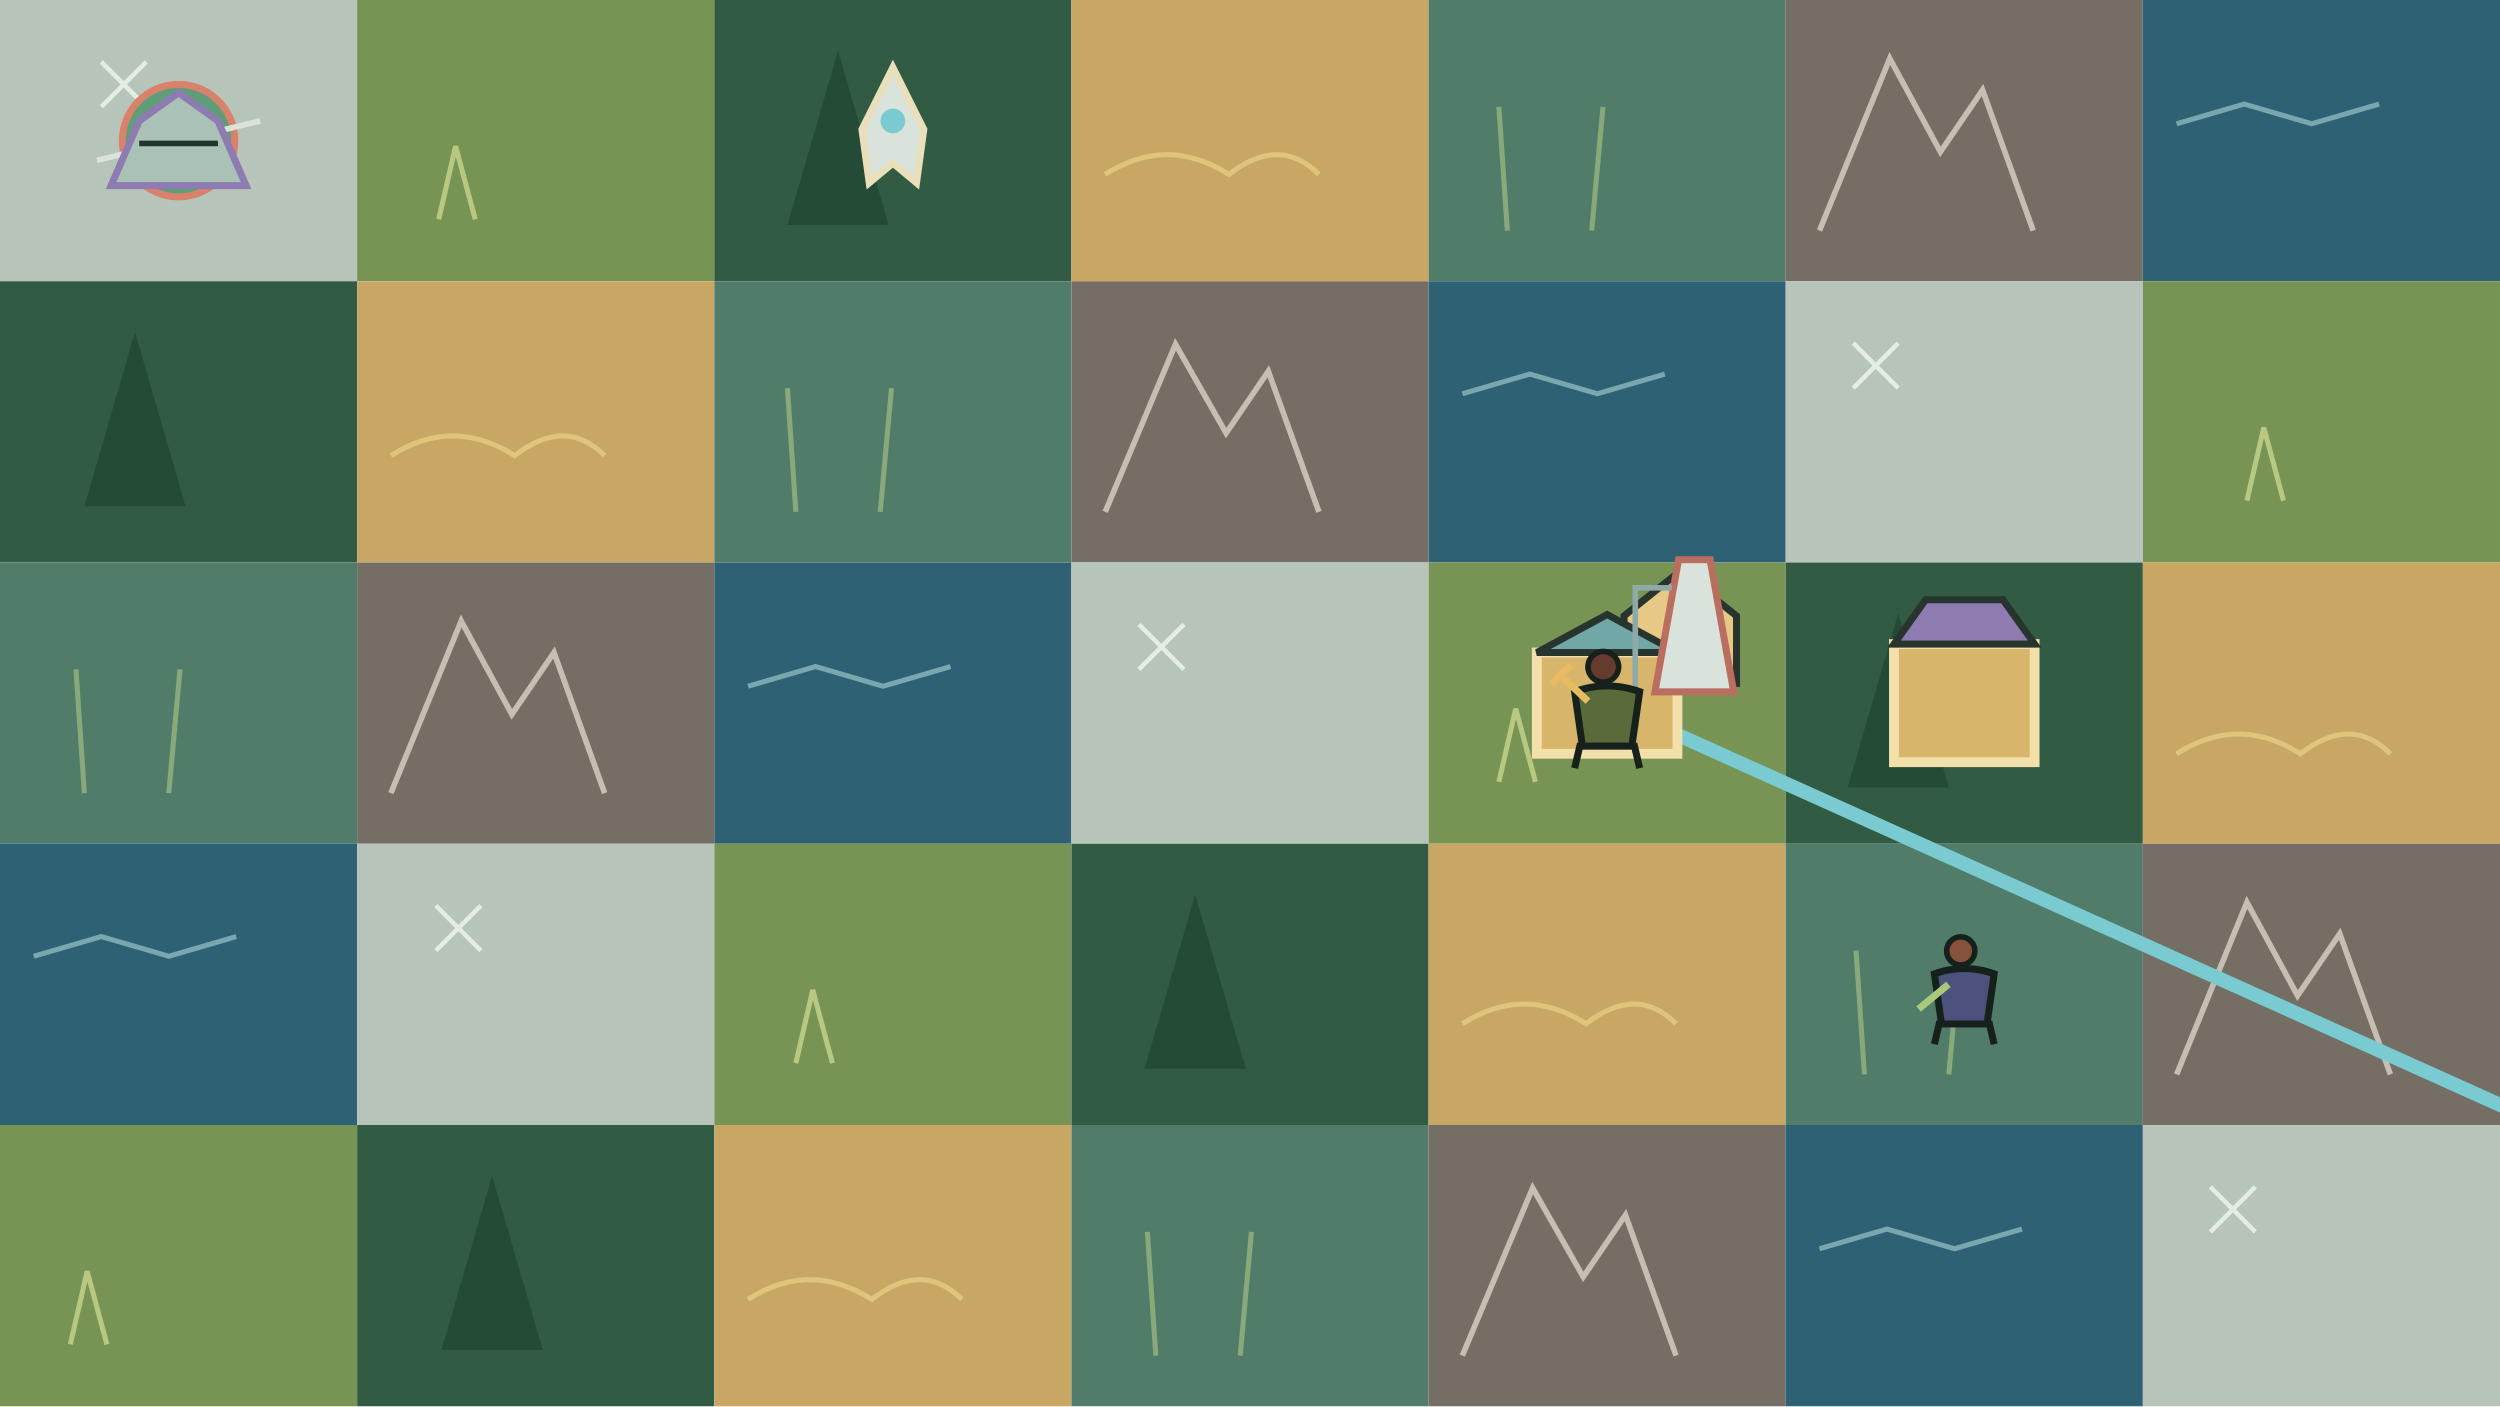
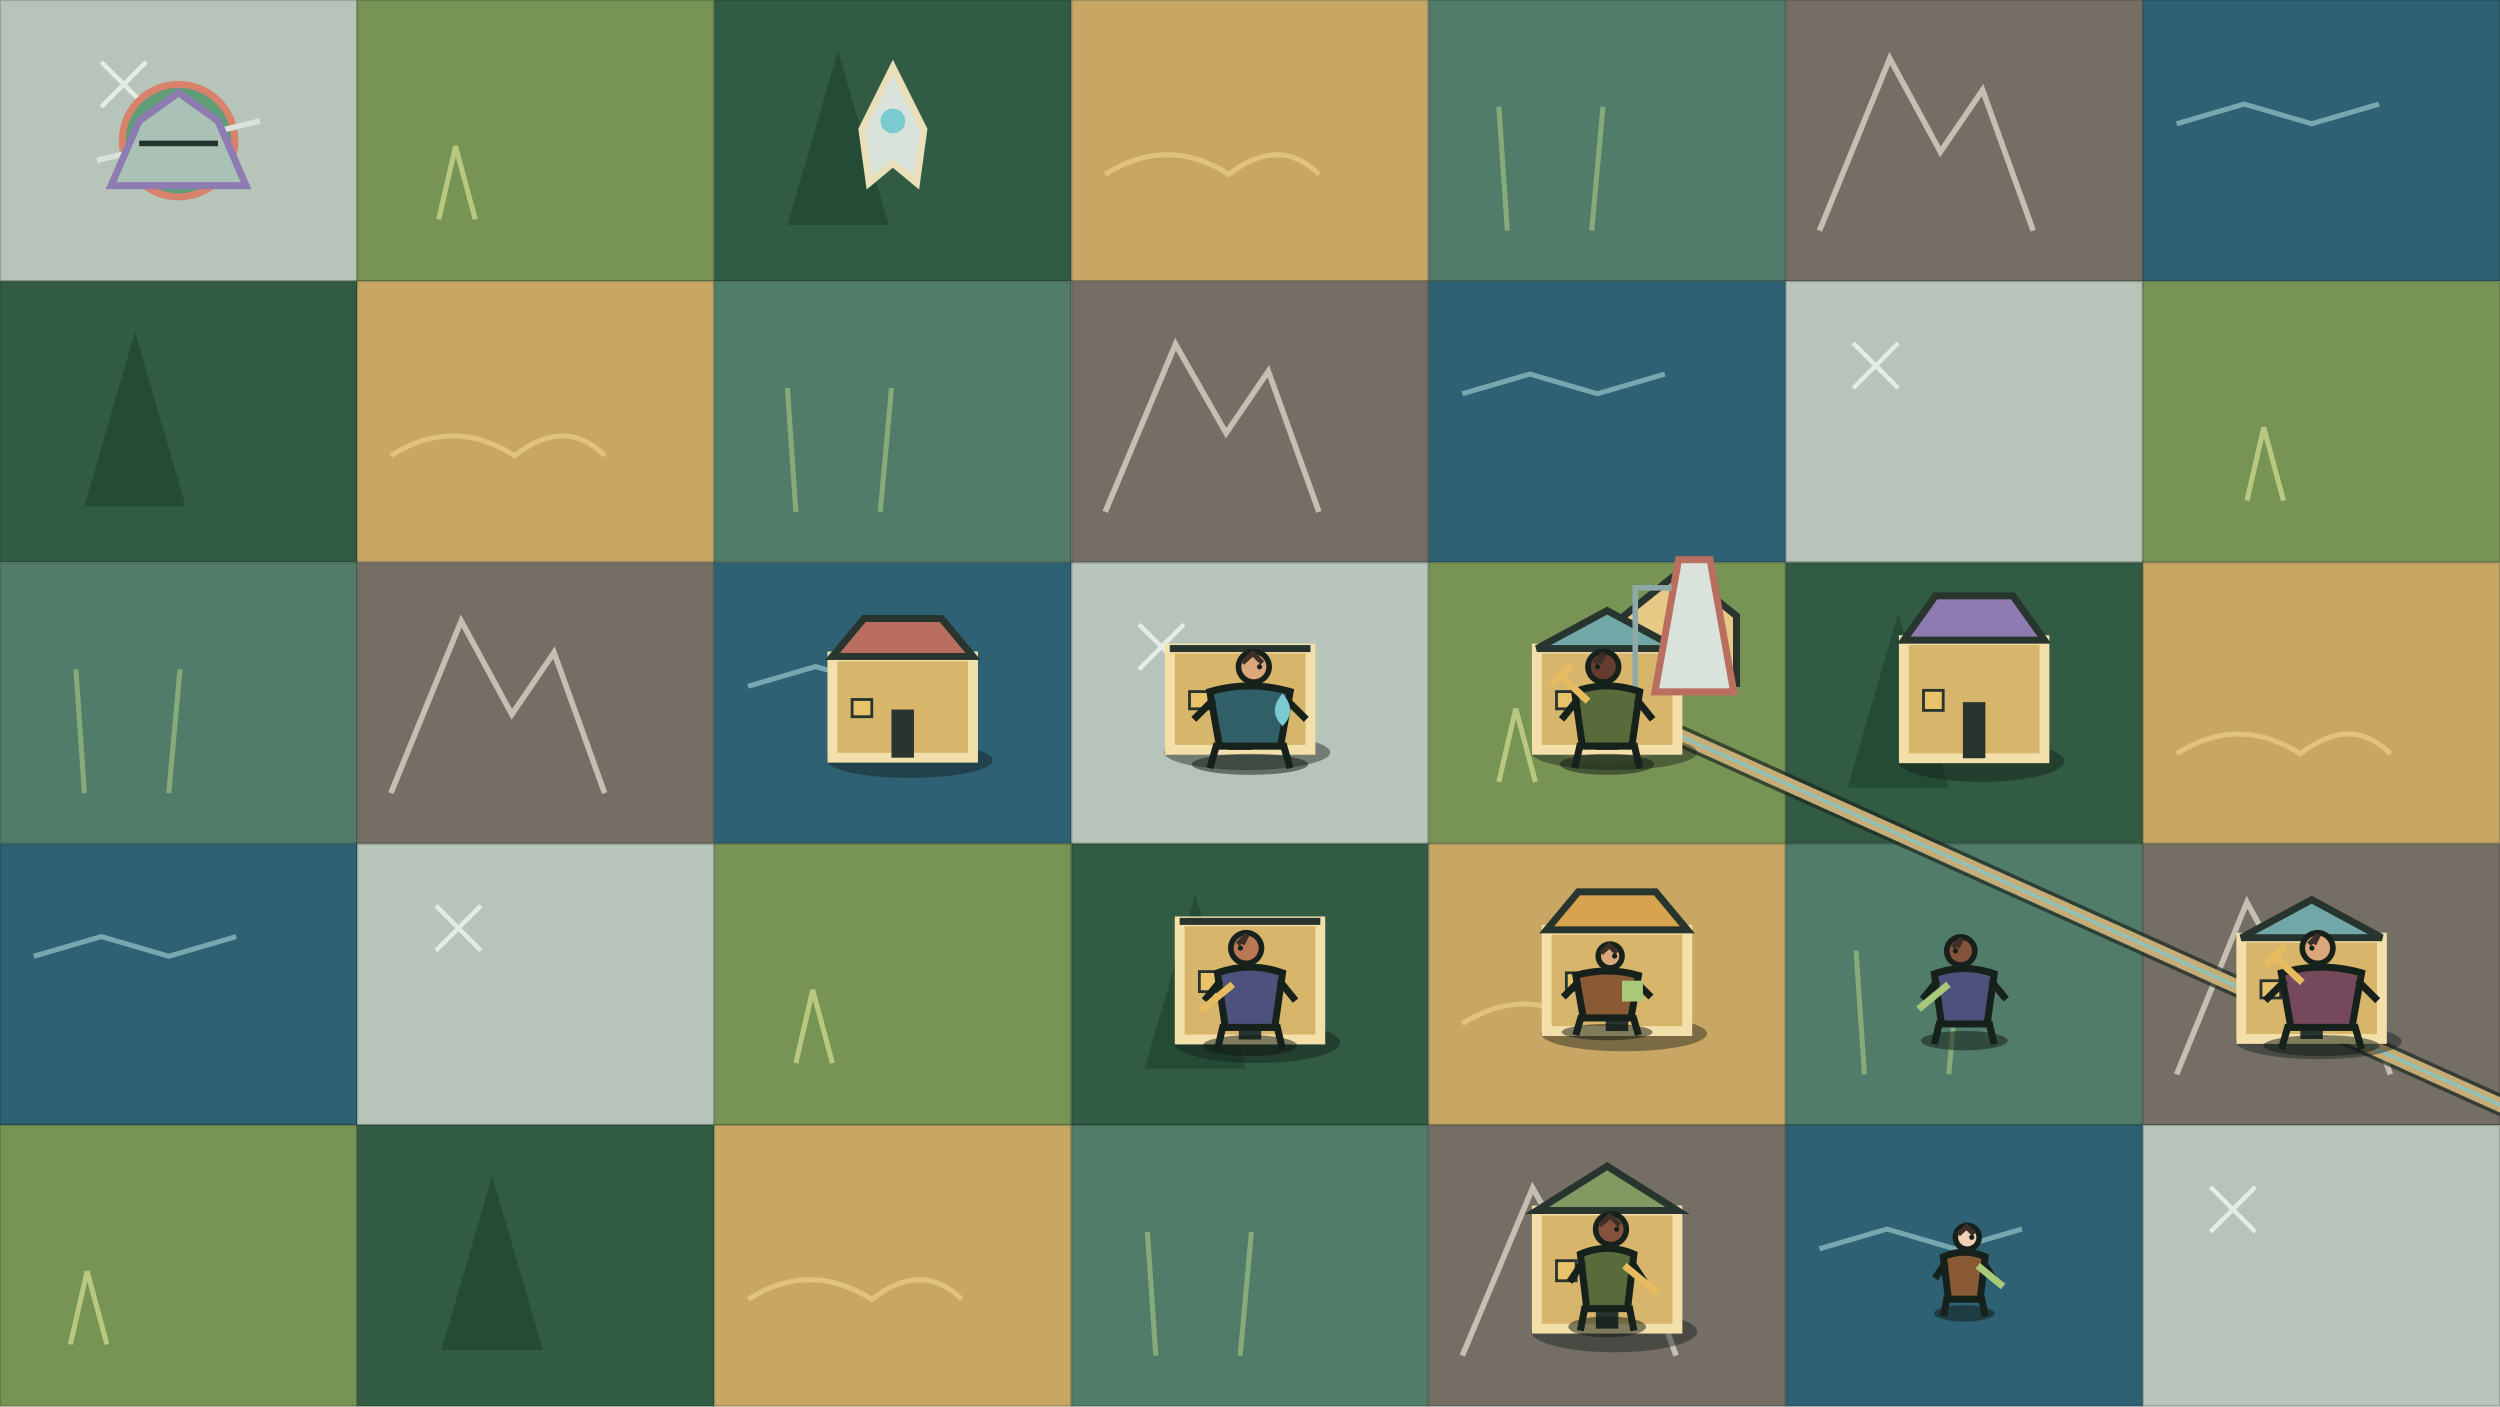
- <svg xmlns="http://www.w3.org/2000/svg" aria-label="space close render baseline" data-detail="close" data-signature="m10.5-r2-548a535a" height="540" viewBox="0 0 960 540" width="960">
+ <svg xmlns="http://www.w3.org/2000/svg" aria-label="space close render baseline" data-detail="close" data-signature="m10.5-r2-f8245bae" height="540" viewBox="0 0 960 540" width="960">
  <g id="terrain">
-     <rect data-pattern="none" data-tile="0" data-value="0" fill="#b7c4b9" height="108" width="137.14" x="0" y="0" />
-     <rect data-pattern="none" data-tile="1" data-value="0" fill="#789454" height="108" width="137.14" x="137.14" y="0" />
-     <rect data-pattern="none" data-tile="2" data-value="0" fill="#315b42" height="108" width="137.14" x="274.29" y="0" />
-     <rect data-pattern="none" data-tile="3" data-value="0" fill="#c8a765" height="108" width="137.14" x="411.43" y="0" />
-     <rect data-pattern="none" data-tile="4" data-value="0" fill="#527c6a" height="108" width="137.14" x="548.57" y="0" />
-     <rect data-pattern="none" data-tile="5" data-value="0" fill="#746e65" height="108" width="137.14" x="685.71" y="0" />
-     <rect data-pattern="none" data-tile="6" data-value="0" fill="#2d6173" height="108" width="137.14" x="822.86" y="0" />
-     <rect data-pattern="none" data-tile="16" data-value="0" fill="#315b42" height="108" width="137.14" x="0" y="108" />
-     <rect data-pattern="none" data-tile="17" data-value="0" fill="#c8a765" height="108" width="137.14" x="137.14" y="108" />
-     <rect data-pattern="none" data-tile="18" data-value="0" fill="#527c6a" height="108" width="137.14" x="274.29" y="108" />
-     <rect data-pattern="none" data-tile="19" data-value="0" fill="#746e65" height="108" width="137.14" x="411.43" y="108" />
-     <rect data-pattern="none" data-tile="20" data-value="0" fill="#2d6173" height="108" width="137.14" x="548.57" y="108" />
-     <rect data-pattern="none" data-tile="21" data-value="0" fill="#b7c4b9" height="108" width="137.14" x="685.71" y="108" />
-     <rect data-pattern="none" data-tile="22" data-value="0" fill="#789454" height="108" width="137.14" x="822.86" y="108" />
-     <rect data-pattern="none" data-tile="32" data-value="0" fill="#527c6a" height="108" width="137.14" x="0" y="216" />
-     <rect data-pattern="none" data-tile="33" data-value="0" fill="#746e65" height="108" width="137.14" x="137.14" y="216" />
-     <rect data-pattern="none" data-tile="34" data-value="0" fill="#2d6173" height="108" width="137.14" x="274.29" y="216" />
-     <rect data-pattern="none" data-tile="35" data-value="0" fill="#b7c4b9" height="108" width="137.14" x="411.43" y="216" />
-     <rect data-pattern="none" data-tile="36" data-value="0" fill="#789454" height="108" width="137.14" x="548.57" y="216" />
-     <rect data-pattern="none" data-tile="37" data-value="0" fill="#315b42" height="108" width="137.14" x="685.71" y="216" />
-     <rect data-pattern="none" data-tile="38" data-value="0" fill="#c8a765" height="108" width="137.14" x="822.86" y="216" />
-     <rect data-pattern="none" data-tile="48" data-value="0" fill="#2d6173" height="108" width="137.14" x="0" y="324" />
-     <rect data-pattern="none" data-tile="49" data-value="0" fill="#b7c4b9" height="108" width="137.14" x="137.14" y="324" />
-     <rect data-pattern="none" data-tile="50" data-value="0" fill="#789454" height="108" width="137.14" x="274.29" y="324" />
-     <rect data-pattern="none" data-tile="51" data-value="0" fill="#315b42" height="108" width="137.14" x="411.43" y="324" />
-     <rect data-pattern="none" data-tile="52" data-value="0" fill="#c8a765" height="108" width="137.14" x="548.57" y="324" />
-     <rect data-pattern="none" data-tile="53" data-value="0" fill="#527c6a" height="108" width="137.14" x="685.71" y="324" />
-     <rect data-pattern="none" data-tile="54" data-value="0" fill="#746e65" height="108" width="137.14" x="822.86" y="324" />
-     <rect data-pattern="none" data-tile="64" data-value="0" fill="#789454" height="108" width="137.14" x="0" y="432" />
-     <rect data-pattern="none" data-tile="65" data-value="0" fill="#315b42" height="108" width="137.14" x="137.14" y="432" />
-     <rect data-pattern="none" data-tile="66" data-value="0" fill="#c8a765" height="108" width="137.14" x="274.29" y="432" />
-     <rect data-pattern="none" data-tile="67" data-value="0" fill="#527c6a" height="108" width="137.14" x="411.43" y="432" />
-     <rect data-pattern="none" data-tile="68" data-value="0" fill="#746e65" height="108" width="137.14" x="548.57" y="432" />
-     <rect data-pattern="none" data-tile="69" data-value="0" fill="#2d6173" height="108" width="137.14" x="685.71" y="432" />
-     <rect data-pattern="none" data-tile="70" data-value="0" fill="#b7c4b9" height="108" width="137.14" x="822.86" y="432" />
+     <rect data-pattern="none" data-tile="0" data-value="0" fill="#b7c4b9" height="108" stroke="#102119" stroke-opacity="0.2" stroke-width="0.86" width="137.14" x="0" y="0" />
+     <rect data-pattern="none" data-tile="1" data-value="0" fill="#789454" height="108" stroke="#102119" stroke-opacity="0.2" stroke-width="0.86" width="137.14" x="137.14" y="0" />
+     <rect data-pattern="none" data-tile="2" data-value="0" fill="#315b42" height="108" stroke="#102119" stroke-opacity="0.2" stroke-width="0.86" width="137.14" x="274.29" y="0" />
+     <rect data-pattern="none" data-tile="3" data-value="0" fill="#c8a765" height="108" stroke="#102119" stroke-opacity="0.2" stroke-width="0.86" width="137.14" x="411.43" y="0" />
+     <rect data-pattern="none" data-tile="4" data-value="0" fill="#527c6a" height="108" stroke="#102119" stroke-opacity="0.2" stroke-width="0.86" width="137.14" x="548.57" y="0" />
+     <rect data-pattern="none" data-tile="5" data-value="0" fill="#746e65" height="108" stroke="#102119" stroke-opacity="0.2" stroke-width="0.86" width="137.14" x="685.71" y="0" />
+     <rect data-pattern="none" data-tile="6" data-value="0" fill="#2d6173" height="108" stroke="#102119" stroke-opacity="0.2" stroke-width="0.86" width="137.14" x="822.86" y="0" />
+     <rect data-pattern="none" data-tile="16" data-value="0" fill="#315b42" height="108" stroke="#102119" stroke-opacity="0.2" stroke-width="0.86" width="137.14" x="0" y="108" />
+     <rect data-pattern="none" data-tile="17" data-value="0" fill="#c8a765" height="108" stroke="#102119" stroke-opacity="0.2" stroke-width="0.86" width="137.14" x="137.14" y="108" />
+     <rect data-pattern="none" data-tile="18" data-value="0" fill="#527c6a" height="108" stroke="#102119" stroke-opacity="0.2" stroke-width="0.86" width="137.14" x="274.29" y="108" />
+     <rect data-pattern="none" data-tile="19" data-value="0" fill="#746e65" height="108" stroke="#102119" stroke-opacity="0.2" stroke-width="0.86" width="137.14" x="411.43" y="108" />
+     <rect data-pattern="none" data-tile="20" data-value="0" fill="#2d6173" height="108" stroke="#102119" stroke-opacity="0.2" stroke-width="0.86" width="137.14" x="548.57" y="108" />
+     <rect data-pattern="none" data-tile="21" data-value="0" fill="#b7c4b9" height="108" stroke="#102119" stroke-opacity="0.2" stroke-width="0.86" width="137.14" x="685.71" y="108" />
+     <rect data-pattern="none" data-tile="22" data-value="0" fill="#789454" height="108" stroke="#102119" stroke-opacity="0.2" stroke-width="0.86" width="137.14" x="822.86" y="108" />
+     <rect data-pattern="none" data-tile="32" data-value="0" fill="#527c6a" height="108" stroke="#102119" stroke-opacity="0.2" stroke-width="0.86" width="137.14" x="0" y="216" />
+     <rect data-pattern="none" data-tile="33" data-value="0" fill="#746e65" height="108" stroke="#102119" stroke-opacity="0.2" stroke-width="0.86" width="137.14" x="137.14" y="216" />
+     <rect data-pattern="none" data-tile="34" data-value="0" fill="#2d6173" height="108" stroke="#102119" stroke-opacity="0.2" stroke-width="0.86" width="137.14" x="274.29" y="216" />
+     <rect data-pattern="none" data-tile="35" data-value="0" fill="#b7c4b9" height="108" stroke="#102119" stroke-opacity="0.2" stroke-width="0.86" width="137.14" x="411.43" y="216" />
+     <rect data-pattern="none" data-tile="36" data-value="0" fill="#789454" height="108" stroke="#102119" stroke-opacity="0.2" stroke-width="0.86" width="137.14" x="548.57" y="216" />
+     <rect data-pattern="none" data-tile="37" data-value="0" fill="#315b42" height="108" stroke="#102119" stroke-opacity="0.2" stroke-width="0.86" width="137.14" x="685.71" y="216" />
+     <rect data-pattern="none" data-tile="38" data-value="0" fill="#c8a765" height="108" stroke="#102119" stroke-opacity="0.2" stroke-width="0.86" width="137.14" x="822.86" y="216" />
+     <rect data-pattern="none" data-tile="48" data-value="0" fill="#2d6173" height="108" stroke="#102119" stroke-opacity="0.2" stroke-width="0.86" width="137.14" x="0" y="324" />
+     <rect data-pattern="none" data-tile="49" data-value="0" fill="#b7c4b9" height="108" stroke="#102119" stroke-opacity="0.2" stroke-width="0.86" width="137.14" x="137.14" y="324" />
+     <rect data-pattern="none" data-tile="50" data-value="0" fill="#789454" height="108" stroke="#102119" stroke-opacity="0.2" stroke-width="0.86" width="137.14" x="274.29" y="324" />
+     <rect data-pattern="none" data-tile="51" data-value="0" fill="#315b42" height="108" stroke="#102119" stroke-opacity="0.2" stroke-width="0.86" width="137.14" x="411.43" y="324" />
+     <rect data-pattern="none" data-tile="52" data-value="0" fill="#c8a765" height="108" stroke="#102119" stroke-opacity="0.2" stroke-width="0.86" width="137.14" x="548.57" y="324" />
+     <rect data-pattern="none" data-tile="53" data-value="0" fill="#527c6a" height="108" stroke="#102119" stroke-opacity="0.2" stroke-width="0.86" width="137.14" x="685.71" y="324" />
+     <rect data-pattern="none" data-tile="54" data-value="0" fill="#746e65" height="108" stroke="#102119" stroke-opacity="0.2" stroke-width="0.86" width="137.14" x="822.86" y="324" />
+     <rect data-pattern="none" data-tile="64" data-value="0" fill="#789454" height="108" stroke="#102119" stroke-opacity="0.2" stroke-width="0.86" width="137.14" x="0" y="432" />
+     <rect data-pattern="none" data-tile="65" data-value="0" fill="#315b42" height="108" stroke="#102119" stroke-opacity="0.2" stroke-width="0.86" width="137.14" x="137.14" y="432" />
+     <rect data-pattern="none" data-tile="66" data-value="0" fill="#c8a765" height="108" stroke="#102119" stroke-opacity="0.2" stroke-width="0.86" width="137.14" x="274.29" y="432" />
+     <rect data-pattern="none" data-tile="67" data-value="0" fill="#527c6a" height="108" stroke="#102119" stroke-opacity="0.2" stroke-width="0.86" width="137.14" x="411.43" y="432" />
+     <rect data-pattern="none" data-tile="68" data-value="0" fill="#746e65" height="108" stroke="#102119" stroke-opacity="0.2" stroke-width="0.86" width="137.14" x="548.57" y="432" />
+     <rect data-pattern="none" data-tile="69" data-value="0" fill="#2d6173" height="108" stroke="#102119" stroke-opacity="0.2" stroke-width="0.86" width="137.14" x="685.71" y="432" />
+     <rect data-pattern="none" data-tile="70" data-value="0" fill="#b7c4b9" height="108" stroke="#102119" stroke-opacity="0.2" stroke-width="0.86" width="137.14" x="822.86" y="432" />
  </g>
  <g id="terrain-texture">
    <path d="M38.88 23.76L56.16 41.04M56.16 23.76L38.88 41.04" fill="none" stroke="#e5ece4" stroke-width="1.73" />
    <path d="M168.46 84.24L174.94 56.16L182.5 84.24" fill="none" stroke="#b8c881" stroke-width="1.94" />
    <path d="M302.37 86.4L321.81 19.44L341.25 86.4Z" fill="#244b36" />
    <path d="M424.39 66.96Q448.15 51.84 471.91 66.96Q491.35 51.84 506.47 66.96" fill="none" stroke="#e1c37b" stroke-width="1.94" />
    <path d="M578.81 88.56L575.57 41.04M611.21 88.56L615.53 41.04" fill="none" stroke="#86aa79" stroke-width="1.94" />
    <path d="M698.67 88.56L725.67 22.46L745.11 58.32L761.31 34.56L780.75 88.56" fill="none" stroke="#c5beb2" stroke-width="2.16" />
    <path d="M835.82 47.52L861.74 39.96L887.66 47.52L913.58 39.96" fill="none" stroke="#78a7b0" stroke-width="1.94" />
    <path d="M32.4 194.4L51.84 127.44L71.28 194.4Z" fill="#244b36" />
    <path d="M150.1 174.96Q173.86 159.84 197.62 174.96Q217.06 159.84 232.18 174.96" fill="none" stroke="#e1c37b" stroke-width="1.94" />
    <path d="M305.61 196.56L302.37 149.04M338.01 196.56L342.33 149.04" fill="none" stroke="#86aa79" stroke-width="1.94" />
    <path d="M424.39 196.56L451.39 132.19L470.83 166.32L487.03 142.56L506.47 196.56" fill="none" stroke="#c5beb2" stroke-width="2.16" />
    <path d="M561.53 151.2L587.45 143.64L613.37 151.2L639.29 143.64" fill="none" stroke="#78a7b0" stroke-width="1.94" />
    <path d="M711.63 131.76L728.91 149.04M728.91 131.76L711.63 149.04" fill="none" stroke="#e5ece4" stroke-width="1.73" />
    <path d="M862.82 192.24L869.3 164.16L876.86 192.24" fill="none" stroke="#b8c881" stroke-width="1.94" />
    <path d="M32.4 304.56L29.16 257.04M64.8 304.56L69.12 257.04" fill="none" stroke="#86aa79" stroke-width="1.94" />
    <path d="M150.1 304.56L177.1 238.46L196.54 274.32L212.74 250.56L232.18 304.56" fill="none" stroke="#c5beb2" stroke-width="2.16" />
    <path d="M287.25 263.52L313.17 255.96L339.09 263.52L365.01 255.96" fill="none" stroke="#78a7b0" stroke-width="1.94" />
    <path d="M437.35 239.76L454.63 257.04M454.63 239.76L437.35 257.04" fill="none" stroke="#e5ece4" stroke-width="1.73" />
    <path d="M575.57 300.24L582.05 272.16L589.61 300.24" fill="none" stroke="#b8c881" stroke-width="1.94" />
    <path d="M709.47 302.4L728.91 235.44L748.35 302.4Z" fill="#244b36" />
    <path d="M835.82 289.44Q859.58 274.32 883.34 289.44Q902.78 274.32 917.9 289.44" fill="none" stroke="#e1c37b" stroke-width="1.94" />
    <path d="M12.96 367.2L38.88 359.64L64.8 367.2L90.72 359.64" fill="none" stroke="#78a7b0" stroke-width="1.94" />
    <path d="M167.38 347.76L184.66 365.04M184.66 347.76L167.38 365.04" fill="none" stroke="#e5ece4" stroke-width="1.73" />
    <path d="M305.61 408.24L312.09 380.16L319.65 408.24" fill="none" stroke="#b8c881" stroke-width="1.94" />
    <path d="M439.51 410.4L458.95 343.44L478.39 410.4Z" fill="#244b36" />
    <path d="M561.53 393.12Q585.29 378 609.05 393.12Q628.49 378 643.61 393.12" fill="none" stroke="#e1c37b" stroke-width="1.94" />
    <path d="M715.95 412.56L712.71 365.04M748.35 412.56L752.67 365.04" fill="none" stroke="#86aa79" stroke-width="1.94" />
    <path d="M835.82 412.56L862.82 346.46L882.26 382.32L898.46 358.56L917.9 412.56" fill="none" stroke="#c5beb2" stroke-width="2.16" />
    <path d="M27 516.24L33.48 488.16L41.04 516.24" fill="none" stroke="#b8c881" stroke-width="1.94" />
    <path d="M169.54 518.4L188.98 451.44L208.42 518.4Z" fill="#244b36" />
    <path d="M287.25 498.96Q311.01 483.84 334.77 498.96Q354.21 483.84 369.33 498.96" fill="none" stroke="#e1c37b" stroke-width="1.94" />
    <path d="M443.83 520.56L440.59 473.04M476.23 520.56L480.55 473.04" fill="none" stroke="#86aa79" stroke-width="1.94" />
    <path d="M561.53 520.56L588.53 456.19L607.97 490.32L624.17 466.56L643.61 520.56" fill="none" stroke="#c5beb2" stroke-width="2.16" />
    <path d="M698.67 479.52L724.59 471.96L750.51 479.52L776.43 471.96" fill="none" stroke="#78a7b0" stroke-width="1.94" />
    <path d="M848.78 455.76L866.06 473.04M866.06 455.76L848.78 473.04" fill="none" stroke="#e5ece4" stroke-width="1.73" />
  </g>
  <g id="routes">
-     <path d="M617.14 270L1577.14 702" data-route="3" data-status="active" fill="none" stroke="#79cbd1" stroke-width="5.4" />
+     <g data-route="3" data-status="active">
+       <path d="M617.14 270L1577.14 702" fill="none" stroke="#1c2922" stroke-opacity="0.7" stroke-width="8.1" />
+       <path d="M617.14 270L1577.14 702" fill="none" stroke="#c6ad77" stroke-width="5.4" />
+       <path d="M617.14 270L1577.14 702" fill="none" stroke="#79cbd1" stroke-opacity="0.75" stroke-width="1.3" />
+     </g>
  </g>
  <g id="settlements">
-     <path d="M593.38 270L640.9 270M600.51 256.93L633.77 256.93" data-layout="linear" data-settlement="1" fill="none" stroke="#829a61" stroke-width="4.86" />
+     <g data-layout="linear" data-settlement="1">
+       <ellipse cx="617.14" cy="276.65" fill="#ead8a0" fill-opacity="0.24" rx="28.51" ry="16.63" stroke="#829a61" stroke-opacity="0.45" />
+       <path d="M593.38 270L640.9 270M600.51 256.93L633.77 256.93" fill="none" stroke="#829a61" stroke-width="4.86" />
+     </g>
  </g>
  <g id="built-environment">
    <path d="M623.62 262.44V236.52L645.22 219.24L666.82 236.52V262.44Z" data-kind="district" data-material="timber" fill="#e7c885" stroke="#27352e" stroke-width="2.7" />
    <path d="M595.54 270H638.74" data-kind="road" data-material="timber" fill="none" stroke="#27352e" stroke-width="2.7" />
  </g>
  <g id="ruins">
    <path d="M598.78 288.36V259.9L613.47 251.64V288.36M618.98 288.36V266.33L635.5 257.15V288.36" data-ruin="7" fill="none" stroke="#d76d55" stroke-width="4.32" />
  </g>
  <g id="structures">
    <g data-condition="sound" data-form="home" data-progress="1000" data-roof="gable" data-state="3" data-structure="1">
-       <path d="M590.14 250.56H644.14V289.44H590.14Z" fill="#d7b56a" stroke="#f3dfaa" stroke-width="3.78" />
-       <path d="M590.14 250.56L617.14 235.98L644.14 250.56Z" fill="#72a7a8" stroke="#27352e" stroke-width="2.7" />
+       <ellipse cx="619.84" cy="288.9" fill="#111a16" fill-opacity="0.42" rx="31.86" ry="6.8" />
+       <path d="M590.14 249.05H644.14V287.93H590.14Z" fill="#d7b56a" stroke="#f3dfaa" stroke-width="3.78" />
+       <path d="M590.14 249.05L617.14 234.47L644.14 249.05Z" fill="#72a7a8" stroke="#27352e" stroke-width="2.7" />
+       <rect fill="#27352e" height="18.47" width="8.64" x="612.82" y="269.46" />
+       <rect fill="#e9c36a" height="6.61" stroke="#27352e" stroke-width="1.08" width="7.56" x="597.7" y="265.57" />
    </g>
    <g data-condition="worn" data-form="storehouse" data-progress="650" data-roof="hip" data-state="2" data-structure="2">
-       <path d="M727.29 247.32H781.29V292.68H727.29Z" fill="#d7b56a" stroke="#f3dfaa" stroke-width="3.78" />
-       <path d="M727.29 247.32L739.44 230.31H769.14L781.29 247.32Z" fill="#8e7bb2" stroke="#27352e" stroke-width="2.7" />
+       <ellipse cx="760.77" cy="292.3" fill="#111a16" fill-opacity="0.42" rx="31.86" ry="7.94" />
+       <path d="M731.07 245.81H785.07V291.17H731.07Z" fill="#d7b56a" stroke="#f3dfaa" stroke-width="3.78" />
+       <path d="M731.07 245.81L743.22 228.8H772.92L785.07 245.81Z" fill="#8e7bb2" stroke="#27352e" stroke-width="2.7" />
+       <rect fill="#27352e" height="21.55" width="8.64" x="753.75" y="269.62" />
+       <rect fill="#e9c36a" height="7.71" stroke="#27352e" stroke-width="1.08" width="7.56" x="738.63" y="265.09" />
+     </g>
+     <g data-condition="sound" data-form="home" data-progress="1000" data-roof="hip" data-state="3" data-structure="11">
+       <ellipse cx="349.34" cy="291.92" fill="#111a16" fill-opacity="0.42" rx="31.86" ry="6.8" />
+       <path d="M319.64 252.07H373.64V290.95H319.64Z" fill="#d7b56a" stroke="#f3dfaa" stroke-width="3.78" />
+       <path d="M319.64 252.07L331.79 237.49H361.49L373.64 252.07Z" fill="#b96e5f" stroke="#27352e" stroke-width="2.7" />
+       <rect fill="#27352e" height="18.47" width="8.64" x="342.32" y="272.48" />
+       <rect fill="#e9c36a" height="6.61" stroke="#27352e" stroke-width="1.08" width="7.56" x="327.2" y="268.6" />
+     </g>
+     <g data-condition="sound" data-form="home" data-progress="1000" data-roof="flat" data-state="3" data-structure="12">
+       <ellipse cx="478.92" cy="288.9" fill="#111a16" fill-opacity="0.42" rx="31.86" ry="6.8" />
+       <path d="M449.22 249.05H503.22V287.93H449.22Z" fill="#d7b56a" stroke="#f3dfaa" stroke-width="3.78" />
+       <path d="M449.22 249.05H503.22" fill="#b96e5f" stroke="#27352e" stroke-width="2.7" />
+       <rect fill="#27352e" height="18.47" width="8.64" x="471.9" y="269.46" />
+       <rect fill="#e9c36a" height="6.61" stroke="#27352e" stroke-width="1.08" width="7.56" x="456.78" y="265.57" />
+     </g>
+     <g data-condition="sound" data-form="storehouse" data-progress="1000" data-roof="flat" data-state="3" data-structure="13">
+       <ellipse cx="482.7" cy="400.3" fill="#111a16" fill-opacity="0.42" rx="31.86" ry="7.94" />
+       <path d="M453 353.81H507V399.17H453Z" fill="#d7b56a" stroke="#f3dfaa" stroke-width="3.78" />
+       <path d="M453 353.81H507" fill="#8e7bb2" stroke="#27352e" stroke-width="2.7" />
+       <rect fill="#27352e" height="21.55" width="8.64" x="475.68" y="377.62" />
+       <rect fill="#e9c36a" height="7.71" stroke="#27352e" stroke-width="1.08" width="7.56" x="460.56" y="373.09" />
+     </g>
+     <g data-condition="sound" data-form="home" data-progress="1000" data-roof="hip" data-state="3" data-structure="14">
+       <ellipse cx="623.62" cy="396.9" fill="#111a16" fill-opacity="0.42" rx="31.86" ry="6.8" />
+       <path d="M593.92 357.05H647.92V395.93H593.92Z" fill="#d7b56a" stroke="#f3dfaa" stroke-width="3.78" />
+       <path d="M593.92 357.05L606.07 342.47H635.77L647.92 357.05Z" fill="#d8a34e" stroke="#27352e" stroke-width="2.7" />
+       <rect fill="#27352e" height="18.47" width="8.64" x="616.6" y="377.46" />
+       <rect fill="#e9c36a" height="6.61" stroke="#27352e" stroke-width="1.08" width="7.56" x="601.48" y="373.57" />
+     </g>
+     <g data-condition="worn" data-form="home" data-progress="780" data-roof="gable" data-state="2" data-structure="15">
+       <ellipse cx="890.35" cy="399.92" fill="#111a16" fill-opacity="0.42" rx="31.86" ry="6.8" />
+       <path d="M860.65 360.07H914.65V398.95H860.65Z" fill="#d7b56a" stroke="#f3dfaa" stroke-width="3.78" />
+       <path d="M860.65 360.07L887.65 345.49L914.65 360.07Z" fill="#72a7a8" stroke="#27352e" stroke-width="2.7" />
+       <rect fill="#27352e" height="18.47" width="8.64" x="883.33" y="380.48" />
+       <rect fill="#e9c36a" height="6.61" stroke="#27352e" stroke-width="1.08" width="7.56" x="868.21" y="376.6" />
+     </g>
+     <g data-condition="sound" data-form="storehouse" data-progress="1000" data-roof="gable" data-state="3" data-structure="16">
+       <ellipse cx="619.84" cy="511.33" fill="#111a16" fill-opacity="0.42" rx="31.86" ry="7.94" />
+       <path d="M590.14 464.83H644.14V510.19H590.14Z" fill="#d7b56a" stroke="#f3dfaa" stroke-width="3.78" />
+       <path d="M590.14 464.83L617.14 447.82L644.14 464.83Z" fill="#829a61" stroke="#27352e" stroke-width="2.7" />
+       <rect fill="#27352e" height="21.55" width="8.64" x="612.82" y="488.65" />
+       <rect fill="#e9c36a" height="7.71" stroke="#27352e" stroke-width="1.08" width="7.56" x="597.7" y="484.11" />
    </g>
  </g>
  <g id="space-landmarks">
    <g data-body-kind="planet" data-habitable="true" data-source="2">
      <circle cx="68.57" cy="54" fill="#5f9d78" r="21.6" stroke="#d9826b" stroke-width="2.7" />
      <path d="M37.25 61.56L99.89 46.44" fill="none" stroke="#d9e3dc" stroke-width="2.16" />
    </g>
    <g data-space-kind="colony" data-source="6" data-status="active">
      <path d="M42.65 71.28L53.45 46.44L68.57 35.64L83.69 46.44L94.49 71.28Z" fill="#aac2b5" stroke="#8e7bb2" stroke-width="2.7" />
      <path d="M53.45 55.08H83.69" fill="none" stroke="#23332d" stroke-width="2.16" />
    </g>
    <g data-space-kind="craft" data-source="2" data-status="orbiting:orbital">
      <path d="M342.86 25.92L354.74 49.68L351.93 70.2L342.86 62.64L333.79 70.2L330.98 49.68Z" fill="#d9e3dc" stroke="#e9dfba" stroke-width="2.7" />
      <circle cx="342.86" cy="46.44" fill="#79cbd1" r="4.75" />
    </g>
    <g data-space-kind="launch-site" data-source="1" data-status="spaceflight">
      <path d="M635.5 265.68L644.57 214.92H656.67L665.74 265.68Z" fill="#d9e3dc" stroke="#b96e5f" stroke-width="2.7" />
      <path d="M627.94 265.68V225.72H641.98" fill="none" stroke="#8fa9a8" stroke-width="2.16" />
    </g>
  </g>
  <g id="agents">
    <g data-accent="sash" data-activity="build" data-agent="1" data-facing="left" data-health="sound" data-silhouette="upright">
+       <ellipse cx="617.14" cy="293.5" fill="#101813" fill-opacity="0.5" rx="18.1" ry="4.04" />
      <path d="M604.66 265.59Q617.14 261.19 629.63 265.59L626.63 286.52H607.65Z" fill="#596b3b" stroke="#17211c" stroke-width="2.7" />
      <circle cx="615.67" cy="256.05" fill="#653b2d" r="5.88" stroke="#17211c" stroke-width="2.16" />
-       <path d="M606.91 285.42L604.66 294.97M627.38 285.42L629.63 294.97" fill="none" stroke="#17211c" stroke-width="2.7" />
+       <path d="M614.21 254.58L616.04 250.91L612.37 254.58" fill="none" stroke="#3e3028" stroke-width="1.94" />
+       <circle cx="613.47" cy="256.05" fill="#17211c" r="1" />
+       <path d="M605.91 268.53L599.66 276.24M628.38 268.53L634.62 276.24M606.91 285.42L604.66 294.97M627.38 285.42L629.63 294.97" fill="none" stroke="#17211c" stroke-width="2.7" />
      <path d="M609.8 269.27L598.05 258.25M603.19 255.31L595.85 262.66" fill="none" stroke="#e7bc61" stroke-width="2.7" />
    </g>
    <g data-accent="band" data-activity="gather" data-agent="2" data-facing="left" data-health="worn" data-silhouette="upright">
+       <ellipse cx="754.29" cy="399.62" fill="#101813" fill-opacity="0.5" rx="16.65" ry="3.72" />
      <path d="M742.8 373.95Q754.29 369.89 765.77 373.95L763.02 393.2H745.56Z" fill="#4d527c" stroke="#17211c" stroke-width="2.7" />
      <circle cx="752.93" cy="365.16" fill="#87523b" r="5.41" stroke="#17211c" stroke-width="2.16" />
-       <path d="M744.87 392.19L742.8 400.97M763.7 392.19L765.77 400.97" fill="none" stroke="#17211c" stroke-width="2.7" />
+       <path d="M751.58 363.81L753.27 360.43L749.89 363.81" fill="none" stroke="#3e3028" stroke-width="1.94" />
+       <circle cx="750.91" cy="365.16" fill="#17211c" r="1" />
+       <path d="M743.95 376.65L738.21 383.74M764.62 376.65L770.37 383.74M744.87 392.19L742.8 400.97M763.7 392.19L765.77 400.97" fill="none" stroke="#17211c" stroke-width="2.7" />
      <path d="M748.2 378L736.72 387.46" fill="none" stroke="#a8c979" stroke-width="2.7" />
+     </g>
+     <g data-accent="sash" data-activity="water" data-agent="11" data-facing="right" data-health="sound" data-silhouette="broad">
+       <ellipse cx="480" cy="293.5" fill="#101813" fill-opacity="0.5" rx="22.36" ry="4.04" />
+       <path d="M464.58 265.59Q480 261.19 495.42 265.59L491.72 286.52H468.28Z" fill="#315f68" stroke="#17211c" stroke-width="2.7" />
+       <circle cx="481.47" cy="256.05" fill="#dca77b" r="5.88" stroke="#17211c" stroke-width="2.16" />
+       <path d="M477.06 254.58L481.1 250.91L484.77 254.58" fill="none" stroke="#3e3028" stroke-width="1.94" />
+       <circle cx="483.67" cy="256.05" fill="#17211c" r="1" />
+       <path d="M466.12 268.53L458.41 276.24M493.88 268.53L501.59 276.24M467.35 285.42L464.58 294.97M492.65 285.42L495.42 294.97" fill="none" stroke="#17211c" stroke-width="2.7" />
+       <path d="M492.48 266.33Q498.36 272.94 492.48 278.81Q486.61 272.94 492.48 266.33Z" fill="#79cbd1" />
+     </g>
+     <g data-accent="band" data-activity="gather" data-agent="12" data-facing="left" data-health="sound" data-silhouette="upright">
+       <ellipse cx="480" cy="401.5" fill="#101813" fill-opacity="0.5" rx="18.1" ry="4.04" />
+       <path d="M467.52 373.59Q480 369.19 492.48 373.59L489.49 394.52H470.51Z" fill="#4d527c" stroke="#17211c" stroke-width="2.7" />
+       <circle cx="478.53" cy="364.05" fill="#b97852" r="5.88" stroke="#17211c" stroke-width="2.16" />
+       <path d="M477.06 362.58L478.9 358.91L475.23 362.58" fill="none" stroke="#3e3028" stroke-width="1.94" />
+       <circle cx="476.33" cy="364.05" fill="#17211c" r="1" />
+       <path d="M468.76 376.53L462.52 384.24M491.24 376.53L497.48 384.24M469.76 393.42L467.52 402.97M490.24 393.42L492.48 402.97" fill="none" stroke="#17211c" stroke-width="2.7" />
+       <path d="M473.39 378L460.91 388.28" fill="none" stroke="#e7bc61" stroke-width="2.7" />
+     </g>
+     <g data-accent="sash" data-activity="carry" data-agent="13" data-facing="right" data-health="sound" data-silhouette="broad">
+       <ellipse cx="617.14" cy="396.33" fill="#101813" fill-opacity="0.5" rx="17.44" ry="3.15" />
+       <path d="M605.11 374.56Q617.14 371.13 629.17 374.56L626.29 390.89H608Z" fill="#8a5a35" stroke="#17211c" stroke-width="2.7" />
+       <circle cx="618.29" cy="367.12" fill="#dca77b" r="4.58" stroke="#17211c" stroke-width="2.16" />
+       <path d="M614.85 365.97L618 363.11L620.87 365.97" fill="none" stroke="#3e3028" stroke-width="1.94" />
+       <circle cx="620.01" cy="367.12" fill="#17211c" r="1" />
+       <path d="M606.32 376.85L600.3 382.87M627.97 376.85L633.98 382.87M607.28 390.03L605.11 397.48M627.01 390.03L629.17 397.48" fill="none" stroke="#17211c" stroke-width="2.7" />
+       <rect fill="#a8c979" height="8.02" width="8.02" x="622.87" y="376.57" />
+     </g>
+     <g data-accent="band" data-activity="build" data-agent="14" data-facing="left" data-health="sound" data-silhouette="broad">
+       <ellipse cx="891.43" cy="401.5" fill="#101813" fill-opacity="0.5" rx="22.36" ry="4.04" />
+       <path d="M876.01 373.59Q891.43 369.19 906.85 373.59L903.15 394.52H879.71Z" fill="#75495b" stroke="#17211c" stroke-width="2.7" />
+       <circle cx="889.96" cy="364.05" fill="#dca77b" r="5.88" stroke="#17211c" stroke-width="2.16" />
+       <path d="M888.49 362.58L890.33 358.91L886.65 362.58" fill="none" stroke="#3e3028" stroke-width="1.94" />
+       <circle cx="887.76" cy="364.05" fill="#17211c" r="1" />
+       <path d="M877.55 376.53L869.84 384.24M905.31 376.53L913.02 384.24M878.78 393.42L876.01 402.97M904.07 393.42L906.85 402.97" fill="none" stroke="#17211c" stroke-width="2.7" />
+       <path d="M884.08 377.27L872.33 366.25M877.47 363.31L870.13 370.66" fill="none" stroke="#e7bc61" stroke-width="2.7" />
+     </g>
+     <g data-accent="scarf" data-activity="gather" data-agent="15" data-facing="right" data-health="sound" data-silhouette="compact">
+       <ellipse cx="617.14" cy="509.5" fill="#101813" fill-opacity="0.5" rx="14.91" ry="4.04" />
+       <path d="M606.86 481.59Q617.14 477.19 627.42 481.59L624.96 502.52H609.33Z" fill="#596b3b" stroke="#17211c" stroke-width="2.7" />
+       <circle cx="618.61" cy="472.05" fill="#87523b" r="5.88" stroke="#17211c" stroke-width="2.16" />
+       <path d="M614.21 470.58L618.24 466.91L621.92 470.58" fill="none" stroke="#3e3028" stroke-width="1.94" />
+       <circle cx="620.81" cy="472.05" fill="#17211c" r="1" />
+       <path d="M607.89 484.53L602.75 492.24M626.4 484.53L631.54 492.24M608.71 501.42L606.86 510.97M625.57 501.42L627.42 510.97" fill="none" stroke="#17211c" stroke-width="2.7" />
+       <path d="M623.75 486L636.24 496.28" fill="none" stroke="#e7bc61" stroke-width="2.7" />
+     </g>
+     <g data-accent="scarf" data-activity="gather" data-agent="16" data-facing="right" data-health="sound" data-silhouette="compact">
+       <ellipse cx="754.29" cy="504.33" fill="#101813" fill-opacity="0.5" rx="11.63" ry="3.15" />
+       <path d="M746.27 482.56Q754.29 479.13 762.31 482.56L760.38 498.89H748.19Z" fill="#8a5a35" stroke="#17211c" stroke-width="2.7" />
+       <circle cx="755.43" cy="475.12" fill="#f2d2b6" r="4.58" stroke="#17211c" stroke-width="2.16" />
+       <path d="M751.99 473.97L755.14 471.11L758.01 473.97" fill="none" stroke="#3e3028" stroke-width="1.94" />
+       <circle cx="757.15" cy="475.12" fill="#17211c" r="1" />
+       <path d="M747.07 484.85L743.06 490.87M761.5 484.85L765.51 490.87M747.71 498.03L746.27 505.48M760.86 498.03L762.31 505.48" fill="none" stroke="#17211c" stroke-width="2.7" />
+       <path d="M759.44 486L769.18 494.02" fill="none" stroke="#a8c979" stroke-width="2.7" />
    </g>
  </g>
  <g id="effects" />
</svg>
